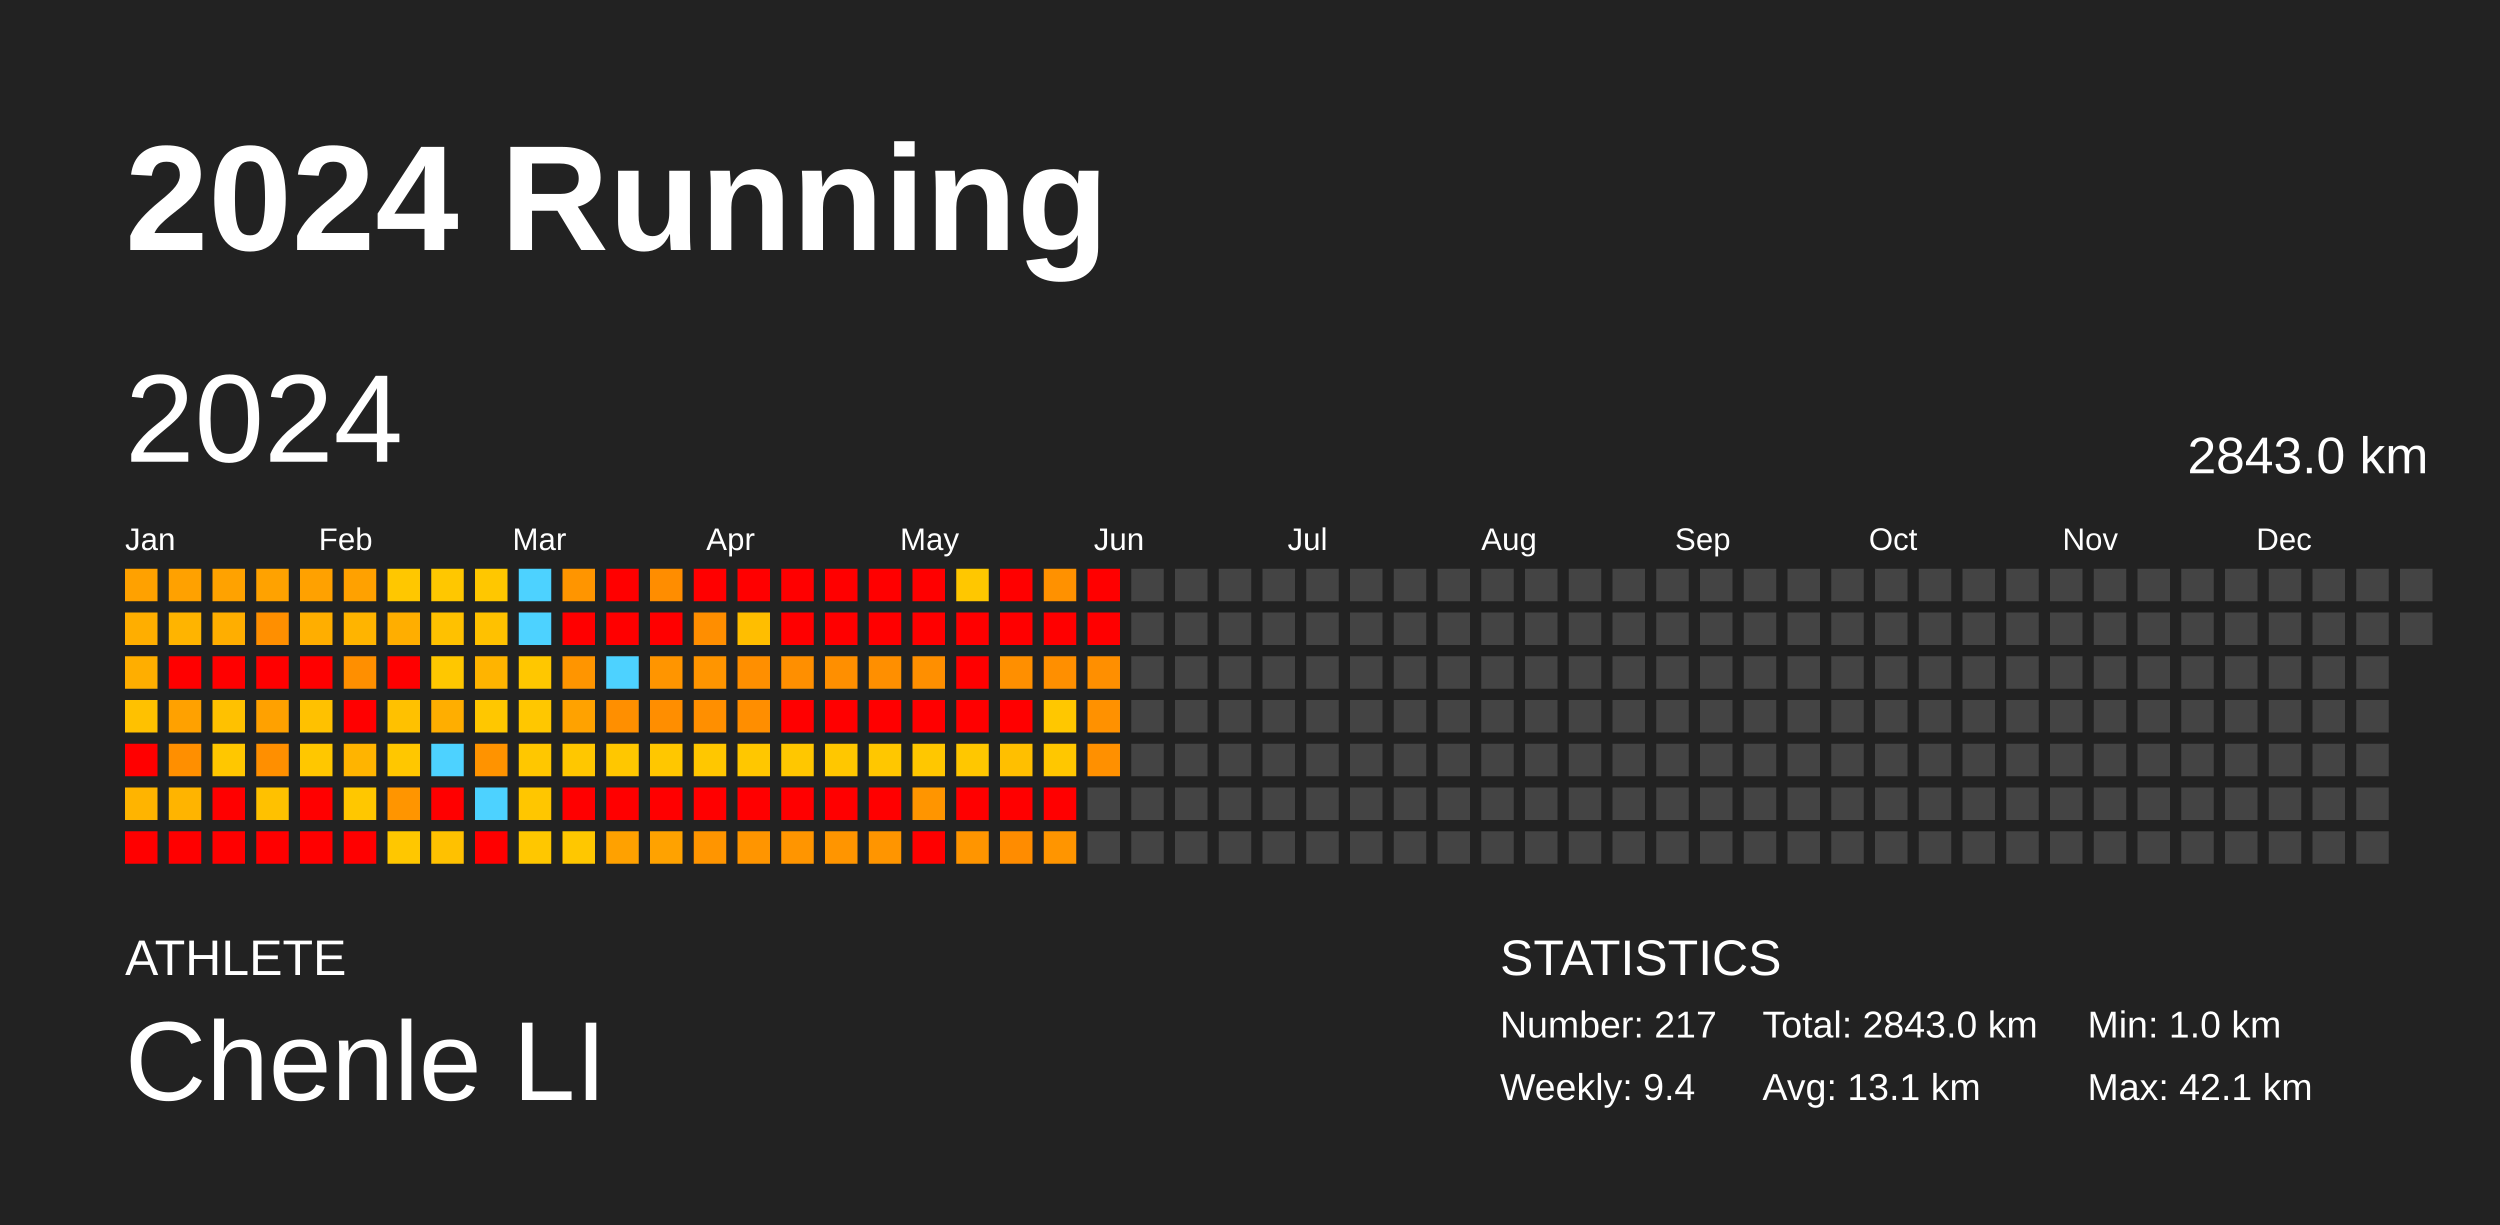
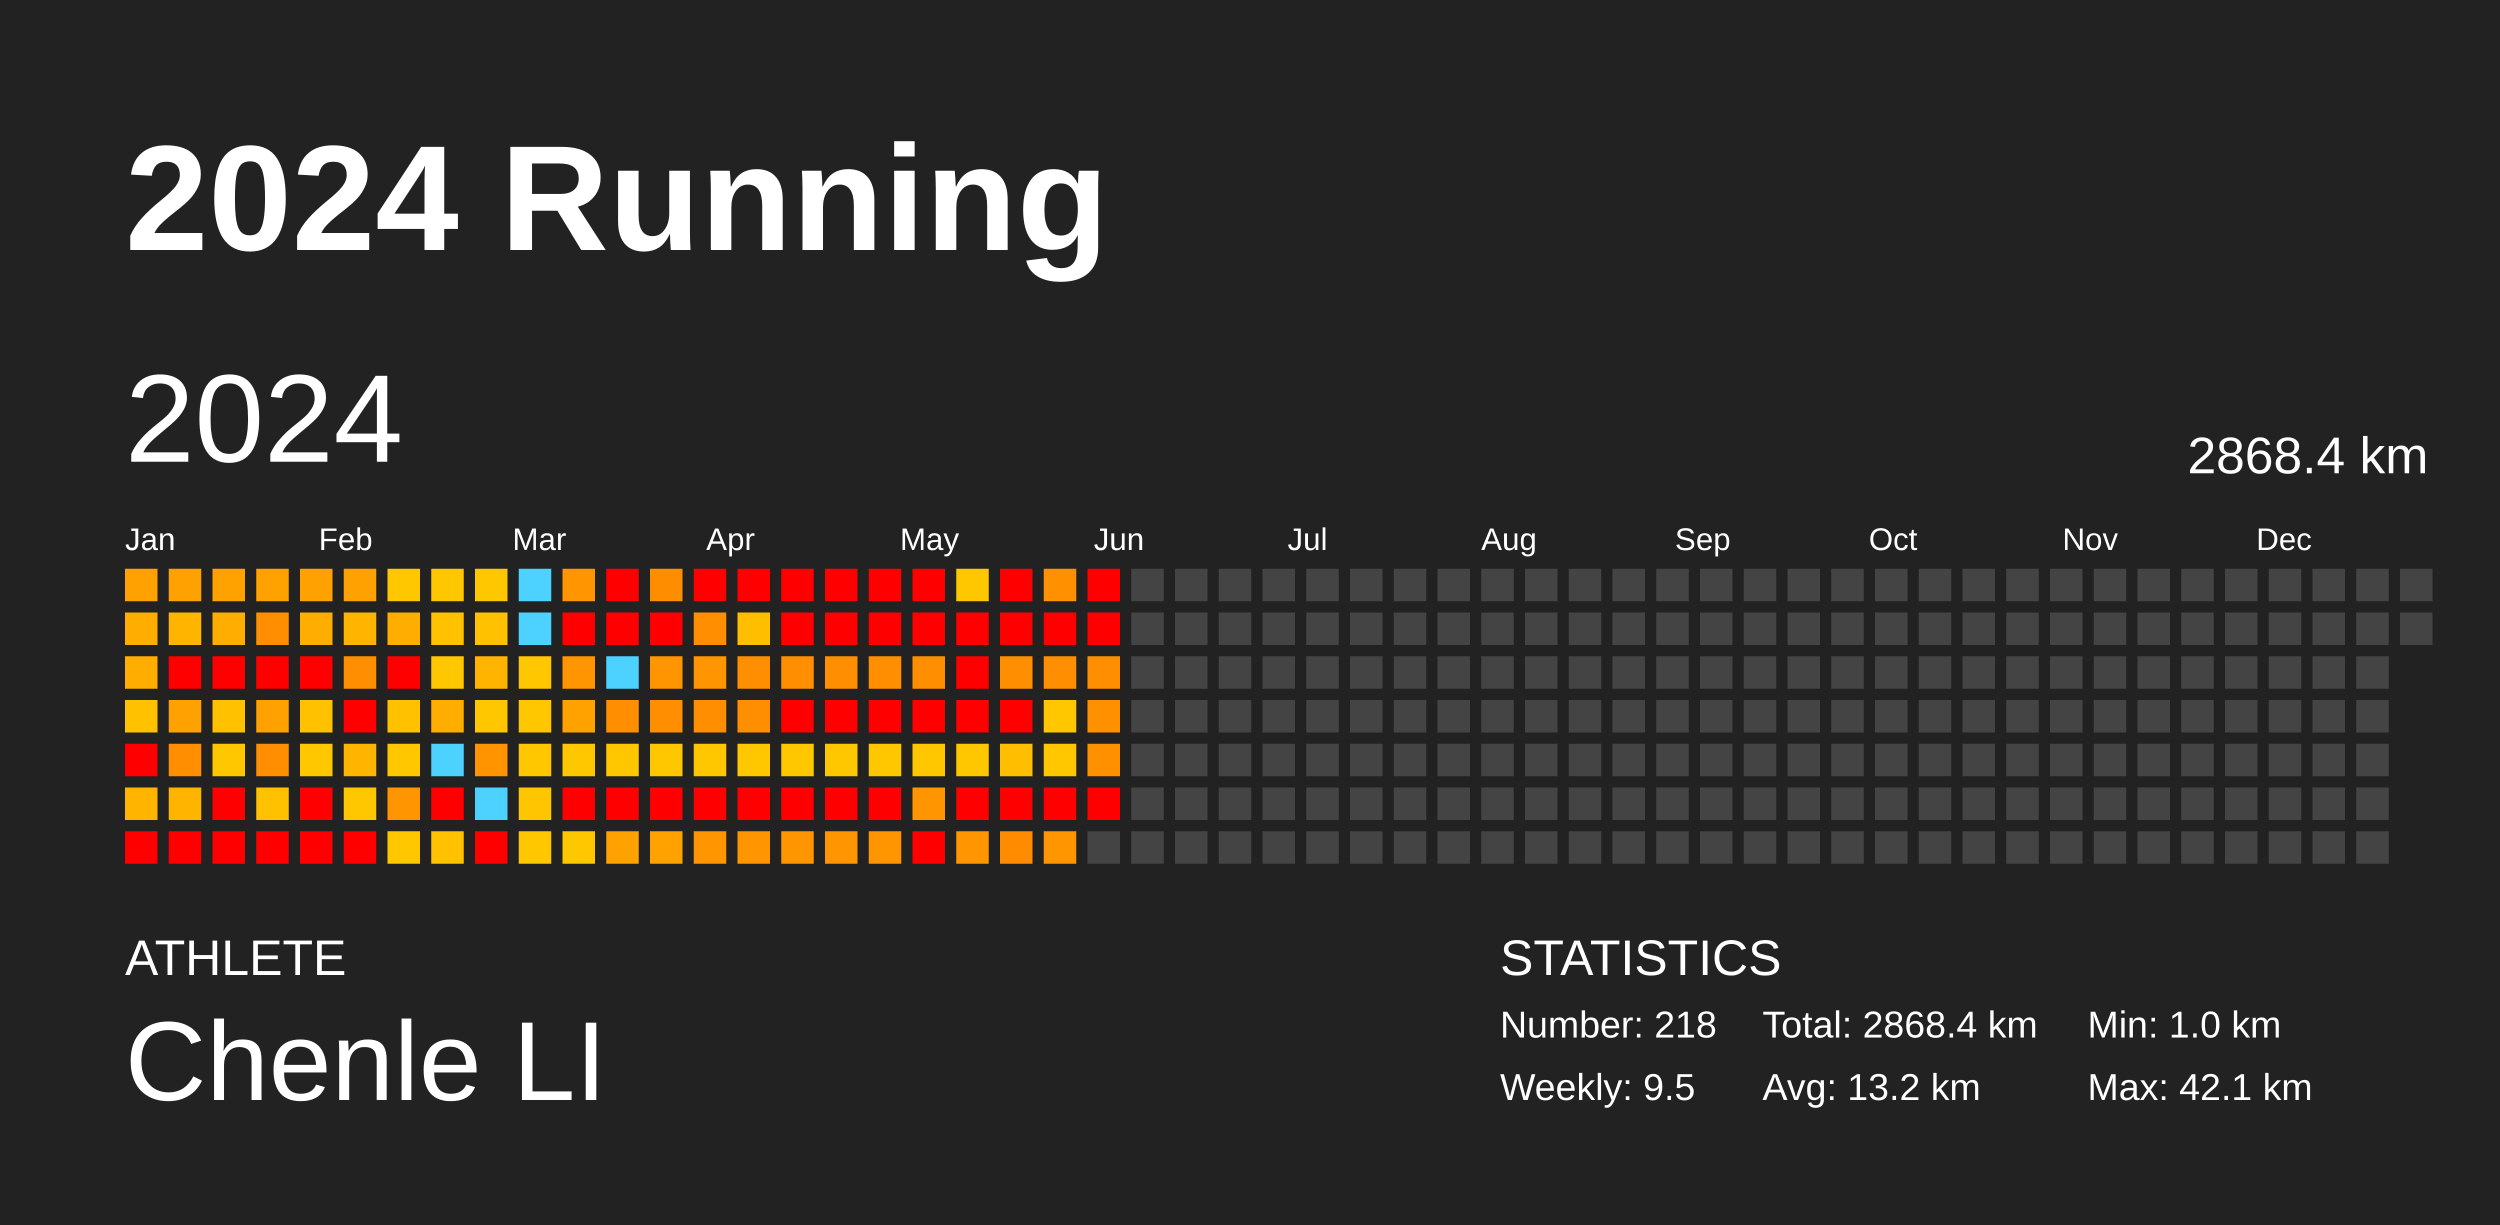
<svg xmlns="http://www.w3.org/2000/svg" baseProfile="full" height="98mm" version="1.1" viewBox="0,0,200,98" width="200mm">
  <defs />
  <rect fill="#222222" height="98" width="200" x="0" y="0" />
  <text fill="#FFFFFF" style="font-size:12px; font-family:Arial; font-weight:bold;" x="10" y="20">2024 Running</text>
  <text fill="#FFFFFF" style="font-size:4px; font-family:Arial" x="10" y="78">ATHLETE</text>
  <text fill="#FFFFFF" style="font-size:9px; font-family:Arial" x="10" y="88">Chenle LI</text>
  <text fill="#FFFFFF" style="font-size:4px; font-family:Arial" x="120" y="78">STATISTICS</text>
-   <text fill="#FFFFFF" style="font-size:3px; font-family:Arial" x="120" y="83">Number: 217</text>
-   <text fill="#FFFFFF" style="font-size:3px; font-family:Arial" x="120" y="88">Weekly: 9.4</text>
-   <text fill="#FFFFFF" style="font-size:3px; font-family:Arial" x="141" y="83">Total: 2843.0 km</text>
-   <text fill="#FFFFFF" style="font-size:3px; font-family:Arial" x="141" y="88">Avg: 13.1 km</text>
+   <text fill="#FFFFFF" style="font-size:3px; font-family:Arial" x="120" y="83">Number: 218</text>
+   <text fill="#FFFFFF" style="font-size:3px; font-family:Arial" x="120" y="88">Weekly: 9.5</text>
+   <text fill="#FFFFFF" style="font-size:3px; font-family:Arial" x="141" y="83">Total: 2868.4 km</text>
+   <text fill="#FFFFFF" style="font-size:3px; font-family:Arial" x="141" y="88">Avg: 13.2 km</text>
  <text fill="#FFFFFF" style="font-size:3px; font-family:Arial" x="167" y="83">Min: 1.0 km</text>
  <text fill="#FFFFFF" style="font-size:3px; font-family:Arial" x="167" y="88">Max: 42.1 km</text>
  <text dominant-baseline="hanging" fill="#FFFFFF" style="font-size:10.0px; font-family:Arial;" x="10" y="30">2024</text>
-   <text dominant-baseline="hanging" fill="#FFFFFF" style="font-size:4.125px; font-family:Arial;" x="175" y="35">2843.0 km</text>
+   <text dominant-baseline="hanging" fill="#FFFFFF" style="font-size:4.125px; font-family:Arial;" x="175" y="35">2868.4 km</text>
  <text fill="#FFFFFF" style="font-size:2.5px; font-family:Arial" x="10.0" y="44">Jan</text>
  <text fill="#FFFFFF" style="font-size:2.5px; font-family:Arial" x="25.5" y="44">Feb</text>
  <text fill="#FFFFFF" style="font-size:2.5px; font-family:Arial" x="41.0" y="44">Mar</text>
  <text fill="#FFFFFF" style="font-size:2.5px; font-family:Arial" x="56.5" y="44">Apr</text>
  <text fill="#FFFFFF" style="font-size:2.5px; font-family:Arial" x="72.0" y="44">May</text>
  <text fill="#FFFFFF" style="font-size:2.5px; font-family:Arial" x="87.5" y="44">Jun</text>
  <text fill="#FFFFFF" style="font-size:2.5px; font-family:Arial" x="103.0" y="44">Jul</text>
  <text fill="#FFFFFF" style="font-size:2.5px; font-family:Arial" x="118.5" y="44">Aug</text>
  <text fill="#FFFFFF" style="font-size:2.5px; font-family:Arial" x="134.0" y="44">Sep</text>
  <text fill="#FFFFFF" style="font-size:2.5px; font-family:Arial" x="149.5" y="44">Oct</text>
  <text fill="#FFFFFF" style="font-size:2.5px; font-family:Arial" x="165.0" y="44">Nov</text>
  <text fill="#FFFFFF" style="font-size:2.5px; font-family:Arial" x="180.5" y="44">Dec</text>
  <rect fill="#ffa100" height="2.6" width="2.6" x="10.0" y="45.5" />
  <rect fill="#ffae00" height="2.6" width="2.6" x="10.0" y="49.0" />
  <rect fill="#ffae00" height="2.6" width="2.6" x="10.0" y="52.5" />
  <rect fill="#ffc100" height="2.6" width="2.6" x="10.0" y="56.0" />
  <rect fill="red" height="2.6" width="2.6" x="10.0" y="59.5" />
  <rect fill="#ffb400" height="2.6" width="2.6" x="10.0" y="63.0" />
  <rect fill="red" height="2.6" width="2.6" x="10.0" y="66.5" />
  <rect fill="#ffa100" height="2.6" width="2.6" x="13.5" y="45.5" />
  <rect fill="#ffb400" height="2.6" width="2.6" x="13.5" y="49.0" />
  <rect fill="red" height="2.6" width="2.6" x="13.5" y="52.5" />
  <rect fill="#ffa100" height="2.6" width="2.6" x="13.5" y="56.0" />
  <rect fill="#ff8f00" height="2.6" width="2.6" x="13.5" y="59.5" />
  <rect fill="#ffb400" height="2.6" width="2.6" x="13.5" y="63.0" />
  <rect fill="red" height="2.6" width="2.6" x="13.5" y="66.5" />
  <rect fill="#ffa200" height="2.6" width="2.6" x="17.0" y="45.5" />
  <rect fill="#ffae00" height="2.6" width="2.6" x="17.0" y="49.0" />
  <rect fill="red" height="2.6" width="2.6" x="17.0" y="52.5" />
  <rect fill="#ffc100" height="2.6" width="2.6" x="17.0" y="56.0" />
  <rect fill="#ffc700" height="2.6" width="2.6" x="17.0" y="59.5" />
  <rect fill="red" height="2.6" width="2.6" x="17.0" y="63.0" />
  <rect fill="red" height="2.6" width="2.6" x="17.0" y="66.5" />
  <rect fill="#ffa200" height="2.6" width="2.6" x="20.5" y="45.5" />
  <rect fill="#ff8f00" height="2.6" width="2.6" x="20.5" y="49.0" />
  <rect fill="red" height="2.6" width="2.6" x="20.5" y="52.5" />
  <rect fill="#ffa100" height="2.6" width="2.6" x="20.5" y="56.0" />
  <rect fill="#ff8f00" height="2.6" width="2.6" x="20.5" y="59.5" />
  <rect fill="#ffc100" height="2.6" width="2.6" x="20.5" y="63.0" />
  <rect fill="red" height="2.6" width="2.6" x="20.5" y="66.5" />
  <rect fill="#ffa100" height="2.6" width="2.6" x="24.0" y="45.5" />
  <rect fill="#ffae00" height="2.6" width="2.6" x="24.0" y="49.0" />
  <rect fill="red" height="2.6" width="2.6" x="24.0" y="52.5" />
  <rect fill="#ffc100" height="2.6" width="2.6" x="24.0" y="56.0" />
  <rect fill="#ffc700" height="2.6" width="2.6" x="24.0" y="59.5" />
  <rect fill="red" height="2.6" width="2.6" x="24.0" y="63.0" />
  <rect fill="red" height="2.6" width="2.6" x="24.0" y="66.5" />
  <rect fill="#ffa100" height="2.6" width="2.6" x="27.5" y="45.5" />
  <rect fill="#ffb400" height="2.6" width="2.6" x="27.5" y="49.0" />
  <rect fill="#ff8f00" height="2.6" width="2.6" x="27.5" y="52.5" />
  <rect fill="red" height="2.6" width="2.6" x="27.5" y="56.0" />
  <rect fill="#ffb400" height="2.6" width="2.6" x="27.5" y="59.5" />
  <rect fill="#ffc700" height="2.6" width="2.6" x="27.5" y="63.0" />
  <rect fill="red" height="2.6" width="2.6" x="27.5" y="66.5" />
  <rect fill="#ffc700" height="2.6" width="2.6" x="31.0" y="45.5" />
  <rect fill="#ffae00" height="2.6" width="2.6" x="31.0" y="49.0" />
  <rect fill="red" height="2.6" width="2.6" x="31.0" y="52.5" />
  <rect fill="#ffc100" height="2.6" width="2.6" x="31.0" y="56.0" />
  <rect fill="#ffc700" height="2.6" width="2.6" x="31.0" y="59.5" />
  <rect fill="#ff9500" height="2.6" width="2.6" x="31.0" y="63.0" />
  <rect fill="#ffc700" height="2.6" width="2.6" x="31.0" y="66.5" />
  <rect fill="#ffc700" height="2.6" width="2.6" x="34.5" y="45.5" />
  <rect fill="#ffc100" height="2.6" width="2.6" x="34.5" y="49.0" />
  <rect fill="#ffc700" height="2.6" width="2.6" x="34.5" y="52.5" />
  <rect fill="#ffae00" height="2.6" width="2.6" x="34.5" y="56.0" />
  <rect fill="#4dd2ff" height="2.6" width="2.6" x="34.5" y="59.5" />
  <rect fill="red" height="2.6" width="2.6" x="34.5" y="63.0" />
  <rect fill="#ffc100" height="2.6" width="2.6" x="34.5" y="66.5" />
  <rect fill="#ffc700" height="2.6" width="2.6" x="38.0" y="45.5" />
  <rect fill="#ffc100" height="2.6" width="2.6" x="38.0" y="49.0" />
  <rect fill="#ffb400" height="2.6" width="2.6" x="38.0" y="52.5" />
  <rect fill="#ffc700" height="2.6" width="2.6" x="38.0" y="56.0" />
  <rect fill="#ff9300" height="2.6" width="2.6" x="38.0" y="59.5" />
  <rect fill="#4dd2ff" height="2.6" width="2.6" x="38.0" y="63.0" />
  <rect fill="red" height="2.6" width="2.6" x="38.0" y="66.5" />
  <rect fill="#4dd2ff" height="2.6" width="2.6" x="41.5" y="45.5" />
  <rect fill="#4dd2ff" height="2.6" width="2.6" x="41.5" y="49.0" />
  <rect fill="#ffc700" height="2.6" width="2.6" x="41.5" y="52.5" />
  <rect fill="#ffc700" height="2.6" width="2.6" x="41.5" y="56.0" />
  <rect fill="#ffc700" height="2.6" width="2.6" x="41.5" y="59.5" />
  <rect fill="#ffc600" height="2.6" width="2.6" x="41.5" y="63.0" />
  <rect fill="#ffc700" height="2.6" width="2.6" x="41.5" y="66.5" />
  <rect fill="#ff9500" height="2.6" width="2.6" x="45.0" y="45.5" />
  <rect fill="red" height="2.6" width="2.6" x="45.0" y="49.0" />
  <rect fill="#ff9500" height="2.6" width="2.6" x="45.0" y="52.5" />
  <rect fill="#ffa200" height="2.6" width="2.6" x="45.0" y="56.0" />
  <rect fill="#ffc700" height="2.6" width="2.6" x="45.0" y="59.5" />
  <rect fill="red" height="2.6" width="2.6" x="45.0" y="63.0" />
  <rect fill="#ffc700" height="2.6" width="2.6" x="45.0" y="66.5" />
  <rect fill="red" height="2.6" width="2.6" x="48.5" y="45.5" />
  <rect fill="red" height="2.6" width="2.6" x="48.5" y="49.0" />
  <rect fill="#4dd2ff" height="2.6" width="2.6" x="48.5" y="52.5" />
  <rect fill="#ff8f00" height="2.6" width="2.6" x="48.5" y="56.0" />
  <rect fill="#ffc700" height="2.6" width="2.6" x="48.5" y="59.5" />
  <rect fill="red" height="2.6" width="2.6" x="48.5" y="63.0" />
  <rect fill="#ffa100" height="2.6" width="2.6" x="48.5" y="66.5" />
  <rect fill="#ff8d00" height="2.6" width="2.6" x="52.0" y="45.5" />
  <rect fill="red" height="2.6" width="2.6" x="52.0" y="49.0" />
  <rect fill="#ff9500" height="2.6" width="2.6" x="52.0" y="52.5" />
  <rect fill="#ff8e00" height="2.6" width="2.6" x="52.0" y="56.0" />
  <rect fill="#ffc700" height="2.6" width="2.6" x="52.0" y="59.5" />
  <rect fill="red" height="2.6" width="2.6" x="52.0" y="63.0" />
  <rect fill="#ffa200" height="2.6" width="2.6" x="52.0" y="66.5" />
  <rect fill="red" height="2.6" width="2.6" x="55.5" y="45.5" />
  <rect fill="#ff8e00" height="2.6" width="2.6" x="55.5" y="49.0" />
  <rect fill="#ff9500" height="2.6" width="2.6" x="55.5" y="52.5" />
  <rect fill="#ff8f00" height="2.6" width="2.6" x="55.5" y="56.0" />
  <rect fill="#ffc700" height="2.6" width="2.6" x="55.5" y="59.5" />
  <rect fill="red" height="2.6" width="2.6" x="55.5" y="63.0" />
  <rect fill="#ff9500" height="2.6" width="2.6" x="55.5" y="66.5" />
  <rect fill="red" height="2.6" width="2.6" x="59.0" y="45.5" />
  <rect fill="#ffbe00" height="2.6" width="2.6" x="59.0" y="49.0" />
  <rect fill="#ff8f00" height="2.6" width="2.6" x="59.0" y="52.5" />
  <rect fill="#ff8e00" height="2.6" width="2.6" x="59.0" y="56.0" />
  <rect fill="#ffc700" height="2.6" width="2.6" x="59.0" y="59.5" />
  <rect fill="red" height="2.6" width="2.6" x="59.0" y="63.0" />
  <rect fill="#ff9500" height="2.6" width="2.6" x="59.0" y="66.5" />
  <rect fill="red" height="2.6" width="2.6" x="62.5" y="45.5" />
  <rect fill="red" height="2.6" width="2.6" x="62.5" y="49.0" />
  <rect fill="#ff8f00" height="2.6" width="2.6" x="62.5" y="52.5" />
  <rect fill="red" height="2.6" width="2.6" x="62.5" y="56.0" />
  <rect fill="#ffc700" height="2.6" width="2.6" x="62.5" y="59.5" />
  <rect fill="red" height="2.6" width="2.6" x="62.5" y="63.0" />
  <rect fill="#ff9500" height="2.6" width="2.6" x="62.5" y="66.5" />
  <rect fill="red" height="2.6" width="2.6" x="66.0" y="45.5" />
  <rect fill="red" height="2.6" width="2.6" x="66.0" y="49.0" />
  <rect fill="#ff8f00" height="2.6" width="2.6" x="66.0" y="52.5" />
  <rect fill="red" height="2.6" width="2.6" x="66.0" y="56.0" />
  <rect fill="#ffc700" height="2.6" width="2.6" x="66.0" y="59.5" />
  <rect fill="red" height="2.6" width="2.6" x="66.0" y="63.0" />
  <rect fill="#ff9500" height="2.6" width="2.6" x="66.0" y="66.5" />
  <rect fill="red" height="2.6" width="2.6" x="69.5" y="45.5" />
  <rect fill="red" height="2.6" width="2.6" x="69.5" y="49.0" />
  <rect fill="#ff8f00" height="2.6" width="2.6" x="69.5" y="52.5" />
  <rect fill="red" height="2.6" width="2.6" x="69.5" y="56.0" />
  <rect fill="#ffc700" height="2.6" width="2.6" x="69.5" y="59.5" />
  <rect fill="red" height="2.6" width="2.6" x="69.5" y="63.0" />
  <rect fill="#ff9500" height="2.6" width="2.6" x="69.5" y="66.5" />
  <rect fill="red" height="2.6" width="2.6" x="73.0" y="45.5" />
  <rect fill="red" height="2.6" width="2.6" x="73.0" y="49.0" />
  <rect fill="#ff8f00" height="2.6" width="2.6" x="73.0" y="52.5" />
  <rect fill="red" height="2.6" width="2.6" x="73.0" y="56.0" />
  <rect fill="#ffc700" height="2.6" width="2.6" x="73.0" y="59.5" />
  <rect fill="#ff9500" height="2.6" width="2.6" x="73.0" y="63.0" />
  <rect fill="red" height="2.6" width="2.6" x="73.0" y="66.5" />
  <rect fill="#ffc700" height="2.6" width="2.6" x="76.5" y="45.5" />
  <rect fill="red" height="2.6" width="2.6" x="76.5" y="49.0" />
  <rect fill="red" height="2.6" width="2.6" x="76.5" y="52.5" />
  <rect fill="red" height="2.6" width="2.6" x="76.5" y="56.0" />
  <rect fill="#ffc700" height="2.6" width="2.6" x="76.5" y="59.5" />
  <rect fill="red" height="2.6" width="2.6" x="76.5" y="63.0" />
  <rect fill="#ff9500" height="2.6" width="2.6" x="76.5" y="66.5" />
  <rect fill="red" height="2.6" width="2.6" x="80.0" y="45.5" />
  <rect fill="red" height="2.6" width="2.6" x="80.0" y="49.0" />
  <rect fill="#ff8f00" height="2.6" width="2.6" x="80.0" y="52.5" />
  <rect fill="red" height="2.6" width="2.6" x="80.0" y="56.0" />
  <rect fill="#ffbf00" height="2.6" width="2.6" x="80.0" y="59.5" />
  <rect fill="red" height="2.6" width="2.6" x="80.0" y="63.0" />
  <rect fill="#ff8c00" height="2.6" width="2.6" x="80.0" y="66.5" />
  <rect fill="#ff9100" height="2.6" width="2.6" x="83.5" y="45.5" />
  <rect fill="red" height="2.6" width="2.6" x="83.5" y="49.0" />
  <rect fill="#ff8f00" height="2.6" width="2.6" x="83.5" y="52.5" />
  <rect fill="#ffc700" height="2.6" width="2.6" x="83.5" y="56.0" />
  <rect fill="#ffc700" height="2.6" width="2.6" x="83.5" y="59.5" />
  <rect fill="red" height="2.6" width="2.6" x="83.5" y="63.0" />
  <rect fill="#ff9500" height="2.6" width="2.6" x="83.5" y="66.5" />
  <rect fill="red" height="2.6" width="2.6" x="87.0" y="45.5" />
  <rect fill="red" height="2.6" width="2.6" x="87.0" y="49.0" />
  <rect fill="#ff8f00" height="2.6" width="2.6" x="87.0" y="52.5" />
  <rect fill="#ff9100" height="2.6" width="2.6" x="87.0" y="56.0" />
  <rect fill="#ff9000" height="2.6" width="2.6" x="87.0" y="59.5" />
-   <rect fill="#444444" height="2.6" width="2.6" x="87.0" y="63.0" />
+   <rect fill="red" height="2.6" width="2.6" x="87.0" y="63.0" />
  <rect fill="#444444" height="2.6" width="2.6" x="87.0" y="66.5" />
  <rect fill="#444444" height="2.6" width="2.6" x="90.5" y="45.5" />
  <rect fill="#444444" height="2.6" width="2.6" x="90.5" y="49.0" />
  <rect fill="#444444" height="2.6" width="2.6" x="90.5" y="52.5" />
  <rect fill="#444444" height="2.6" width="2.6" x="90.5" y="56.0" />
  <rect fill="#444444" height="2.6" width="2.6" x="90.5" y="59.5" />
  <rect fill="#444444" height="2.6" width="2.6" x="90.5" y="63.0" />
  <rect fill="#444444" height="2.6" width="2.6" x="90.5" y="66.5" />
  <rect fill="#444444" height="2.6" width="2.6" x="94.0" y="45.5" />
  <rect fill="#444444" height="2.6" width="2.6" x="94.0" y="49.0" />
  <rect fill="#444444" height="2.6" width="2.6" x="94.0" y="52.5" />
  <rect fill="#444444" height="2.6" width="2.6" x="94.0" y="56.0" />
  <rect fill="#444444" height="2.6" width="2.6" x="94.0" y="59.5" />
  <rect fill="#444444" height="2.6" width="2.6" x="94.0" y="63.0" />
  <rect fill="#444444" height="2.6" width="2.6" x="94.0" y="66.5" />
  <rect fill="#444444" height="2.6" width="2.6" x="97.5" y="45.5" />
  <rect fill="#444444" height="2.6" width="2.6" x="97.5" y="49.0" />
  <rect fill="#444444" height="2.6" width="2.6" x="97.5" y="52.5" />
  <rect fill="#444444" height="2.6" width="2.6" x="97.5" y="56.0" />
  <rect fill="#444444" height="2.6" width="2.6" x="97.5" y="59.5" />
  <rect fill="#444444" height="2.6" width="2.6" x="97.5" y="63.0" />
  <rect fill="#444444" height="2.6" width="2.6" x="97.5" y="66.5" />
  <rect fill="#444444" height="2.6" width="2.6" x="101.0" y="45.5" />
  <rect fill="#444444" height="2.6" width="2.6" x="101.0" y="49.0" />
  <rect fill="#444444" height="2.6" width="2.6" x="101.0" y="52.5" />
  <rect fill="#444444" height="2.6" width="2.6" x="101.0" y="56.0" />
  <rect fill="#444444" height="2.6" width="2.6" x="101.0" y="59.5" />
  <rect fill="#444444" height="2.6" width="2.6" x="101.0" y="63.0" />
  <rect fill="#444444" height="2.6" width="2.6" x="101.0" y="66.5" />
  <rect fill="#444444" height="2.6" width="2.6" x="104.5" y="45.5" />
  <rect fill="#444444" height="2.6" width="2.6" x="104.5" y="49.0" />
  <rect fill="#444444" height="2.6" width="2.6" x="104.5" y="52.5" />
  <rect fill="#444444" height="2.6" width="2.6" x="104.5" y="56.0" />
  <rect fill="#444444" height="2.6" width="2.6" x="104.5" y="59.5" />
  <rect fill="#444444" height="2.6" width="2.6" x="104.5" y="63.0" />
  <rect fill="#444444" height="2.6" width="2.6" x="104.5" y="66.5" />
  <rect fill="#444444" height="2.6" width="2.6" x="108.0" y="45.5" />
  <rect fill="#444444" height="2.6" width="2.6" x="108.0" y="49.0" />
  <rect fill="#444444" height="2.6" width="2.6" x="108.0" y="52.5" />
  <rect fill="#444444" height="2.6" width="2.6" x="108.0" y="56.0" />
  <rect fill="#444444" height="2.6" width="2.6" x="108.0" y="59.5" />
  <rect fill="#444444" height="2.6" width="2.6" x="108.0" y="63.0" />
  <rect fill="#444444" height="2.6" width="2.6" x="108.0" y="66.5" />
  <rect fill="#444444" height="2.6" width="2.6" x="111.5" y="45.5" />
  <rect fill="#444444" height="2.6" width="2.6" x="111.5" y="49.0" />
  <rect fill="#444444" height="2.6" width="2.6" x="111.5" y="52.5" />
  <rect fill="#444444" height="2.6" width="2.6" x="111.5" y="56.0" />
  <rect fill="#444444" height="2.6" width="2.6" x="111.5" y="59.5" />
  <rect fill="#444444" height="2.6" width="2.6" x="111.5" y="63.0" />
  <rect fill="#444444" height="2.6" width="2.6" x="111.5" y="66.5" />
  <rect fill="#444444" height="2.6" width="2.6" x="115.0" y="45.5" />
  <rect fill="#444444" height="2.6" width="2.6" x="115.0" y="49.0" />
  <rect fill="#444444" height="2.6" width="2.6" x="115.0" y="52.5" />
  <rect fill="#444444" height="2.6" width="2.6" x="115.0" y="56.0" />
  <rect fill="#444444" height="2.6" width="2.6" x="115.0" y="59.5" />
  <rect fill="#444444" height="2.6" width="2.6" x="115.0" y="63.0" />
  <rect fill="#444444" height="2.6" width="2.6" x="115.0" y="66.5" />
  <rect fill="#444444" height="2.6" width="2.6" x="118.5" y="45.5" />
  <rect fill="#444444" height="2.6" width="2.6" x="118.5" y="49.0" />
  <rect fill="#444444" height="2.6" width="2.6" x="118.5" y="52.5" />
  <rect fill="#444444" height="2.6" width="2.6" x="118.5" y="56.0" />
  <rect fill="#444444" height="2.6" width="2.6" x="118.5" y="59.5" />
  <rect fill="#444444" height="2.6" width="2.6" x="118.5" y="63.0" />
  <rect fill="#444444" height="2.6" width="2.6" x="118.5" y="66.5" />
  <rect fill="#444444" height="2.6" width="2.6" x="122.0" y="45.5" />
  <rect fill="#444444" height="2.6" width="2.6" x="122.0" y="49.0" />
  <rect fill="#444444" height="2.6" width="2.6" x="122.0" y="52.5" />
  <rect fill="#444444" height="2.6" width="2.6" x="122.0" y="56.0" />
  <rect fill="#444444" height="2.6" width="2.6" x="122.0" y="59.5" />
  <rect fill="#444444" height="2.6" width="2.6" x="122.0" y="63.0" />
  <rect fill="#444444" height="2.6" width="2.6" x="122.0" y="66.5" />
  <rect fill="#444444" height="2.6" width="2.6" x="125.5" y="45.5" />
  <rect fill="#444444" height="2.6" width="2.6" x="125.5" y="49.0" />
  <rect fill="#444444" height="2.6" width="2.6" x="125.5" y="52.5" />
  <rect fill="#444444" height="2.6" width="2.6" x="125.5" y="56.0" />
  <rect fill="#444444" height="2.6" width="2.6" x="125.5" y="59.5" />
  <rect fill="#444444" height="2.6" width="2.6" x="125.5" y="63.0" />
  <rect fill="#444444" height="2.6" width="2.6" x="125.5" y="66.5" />
  <rect fill="#444444" height="2.6" width="2.6" x="129.0" y="45.5" />
  <rect fill="#444444" height="2.6" width="2.6" x="129.0" y="49.0" />
  <rect fill="#444444" height="2.6" width="2.6" x="129.0" y="52.5" />
  <rect fill="#444444" height="2.6" width="2.6" x="129.0" y="56.0" />
  <rect fill="#444444" height="2.6" width="2.6" x="129.0" y="59.5" />
  <rect fill="#444444" height="2.6" width="2.6" x="129.0" y="63.0" />
  <rect fill="#444444" height="2.6" width="2.6" x="129.0" y="66.5" />
  <rect fill="#444444" height="2.6" width="2.6" x="132.5" y="45.5" />
  <rect fill="#444444" height="2.6" width="2.6" x="132.5" y="49.0" />
  <rect fill="#444444" height="2.6" width="2.6" x="132.5" y="52.5" />
  <rect fill="#444444" height="2.6" width="2.6" x="132.5" y="56.0" />
  <rect fill="#444444" height="2.6" width="2.6" x="132.5" y="59.5" />
  <rect fill="#444444" height="2.6" width="2.6" x="132.5" y="63.0" />
  <rect fill="#444444" height="2.6" width="2.6" x="132.5" y="66.5" />
  <rect fill="#444444" height="2.6" width="2.6" x="136.0" y="45.5" />
  <rect fill="#444444" height="2.6" width="2.6" x="136.0" y="49.0" />
  <rect fill="#444444" height="2.6" width="2.6" x="136.0" y="52.5" />
  <rect fill="#444444" height="2.6" width="2.6" x="136.0" y="56.0" />
  <rect fill="#444444" height="2.6" width="2.6" x="136.0" y="59.5" />
  <rect fill="#444444" height="2.6" width="2.6" x="136.0" y="63.0" />
  <rect fill="#444444" height="2.6" width="2.6" x="136.0" y="66.5" />
  <rect fill="#444444" height="2.6" width="2.6" x="139.5" y="45.5" />
  <rect fill="#444444" height="2.6" width="2.6" x="139.5" y="49.0" />
  <rect fill="#444444" height="2.6" width="2.6" x="139.5" y="52.5" />
  <rect fill="#444444" height="2.6" width="2.6" x="139.5" y="56.0" />
  <rect fill="#444444" height="2.6" width="2.6" x="139.5" y="59.5" />
  <rect fill="#444444" height="2.6" width="2.6" x="139.5" y="63.0" />
  <rect fill="#444444" height="2.6" width="2.6" x="139.5" y="66.5" />
  <rect fill="#444444" height="2.6" width="2.6" x="143.0" y="45.5" />
  <rect fill="#444444" height="2.6" width="2.6" x="143.0" y="49.0" />
  <rect fill="#444444" height="2.6" width="2.6" x="143.0" y="52.5" />
  <rect fill="#444444" height="2.6" width="2.6" x="143.0" y="56.0" />
  <rect fill="#444444" height="2.6" width="2.6" x="143.0" y="59.5" />
  <rect fill="#444444" height="2.6" width="2.6" x="143.0" y="63.0" />
  <rect fill="#444444" height="2.6" width="2.6" x="143.0" y="66.5" />
  <rect fill="#444444" height="2.6" width="2.6" x="146.5" y="45.5" />
  <rect fill="#444444" height="2.6" width="2.6" x="146.5" y="49.0" />
  <rect fill="#444444" height="2.6" width="2.6" x="146.5" y="52.5" />
  <rect fill="#444444" height="2.6" width="2.6" x="146.5" y="56.0" />
  <rect fill="#444444" height="2.6" width="2.6" x="146.5" y="59.5" />
  <rect fill="#444444" height="2.6" width="2.6" x="146.5" y="63.0" />
  <rect fill="#444444" height="2.6" width="2.6" x="146.5" y="66.5" />
  <rect fill="#444444" height="2.6" width="2.6" x="150.0" y="45.5" />
  <rect fill="#444444" height="2.6" width="2.6" x="150.0" y="49.0" />
  <rect fill="#444444" height="2.6" width="2.6" x="150.0" y="52.5" />
  <rect fill="#444444" height="2.6" width="2.6" x="150.0" y="56.0" />
  <rect fill="#444444" height="2.6" width="2.6" x="150.0" y="59.5" />
  <rect fill="#444444" height="2.6" width="2.6" x="150.0" y="63.0" />
  <rect fill="#444444" height="2.6" width="2.6" x="150.0" y="66.5" />
  <rect fill="#444444" height="2.6" width="2.6" x="153.5" y="45.5" />
  <rect fill="#444444" height="2.6" width="2.6" x="153.5" y="49.0" />
  <rect fill="#444444" height="2.6" width="2.6" x="153.5" y="52.5" />
  <rect fill="#444444" height="2.6" width="2.6" x="153.5" y="56.0" />
  <rect fill="#444444" height="2.6" width="2.6" x="153.5" y="59.5" />
  <rect fill="#444444" height="2.6" width="2.6" x="153.5" y="63.0" />
  <rect fill="#444444" height="2.6" width="2.6" x="153.5" y="66.5" />
  <rect fill="#444444" height="2.6" width="2.6" x="157.0" y="45.5" />
  <rect fill="#444444" height="2.6" width="2.6" x="157.0" y="49.0" />
  <rect fill="#444444" height="2.6" width="2.6" x="157.0" y="52.5" />
  <rect fill="#444444" height="2.6" width="2.6" x="157.0" y="56.0" />
  <rect fill="#444444" height="2.6" width="2.6" x="157.0" y="59.5" />
  <rect fill="#444444" height="2.6" width="2.6" x="157.0" y="63.0" />
  <rect fill="#444444" height="2.6" width="2.6" x="157.0" y="66.5" />
  <rect fill="#444444" height="2.6" width="2.6" x="160.5" y="45.5" />
  <rect fill="#444444" height="2.6" width="2.6" x="160.5" y="49.0" />
  <rect fill="#444444" height="2.6" width="2.6" x="160.5" y="52.5" />
  <rect fill="#444444" height="2.6" width="2.6" x="160.5" y="56.0" />
  <rect fill="#444444" height="2.6" width="2.6" x="160.5" y="59.5" />
  <rect fill="#444444" height="2.6" width="2.6" x="160.5" y="63.0" />
  <rect fill="#444444" height="2.6" width="2.6" x="160.5" y="66.5" />
  <rect fill="#444444" height="2.6" width="2.6" x="164.0" y="45.5" />
  <rect fill="#444444" height="2.6" width="2.6" x="164.0" y="49.0" />
  <rect fill="#444444" height="2.6" width="2.6" x="164.0" y="52.5" />
  <rect fill="#444444" height="2.6" width="2.6" x="164.0" y="56.0" />
  <rect fill="#444444" height="2.6" width="2.6" x="164.0" y="59.5" />
  <rect fill="#444444" height="2.6" width="2.6" x="164.0" y="63.0" />
  <rect fill="#444444" height="2.6" width="2.6" x="164.0" y="66.5" />
  <rect fill="#444444" height="2.6" width="2.6" x="167.5" y="45.5" />
  <rect fill="#444444" height="2.6" width="2.6" x="167.5" y="49.0" />
  <rect fill="#444444" height="2.6" width="2.6" x="167.5" y="52.5" />
  <rect fill="#444444" height="2.6" width="2.6" x="167.5" y="56.0" />
  <rect fill="#444444" height="2.6" width="2.6" x="167.5" y="59.5" />
  <rect fill="#444444" height="2.6" width="2.6" x="167.5" y="63.0" />
  <rect fill="#444444" height="2.6" width="2.6" x="167.5" y="66.5" />
  <rect fill="#444444" height="2.6" width="2.6" x="171.0" y="45.5" />
  <rect fill="#444444" height="2.6" width="2.6" x="171.0" y="49.0" />
  <rect fill="#444444" height="2.6" width="2.6" x="171.0" y="52.5" />
  <rect fill="#444444" height="2.6" width="2.6" x="171.0" y="56.0" />
  <rect fill="#444444" height="2.6" width="2.6" x="171.0" y="59.5" />
  <rect fill="#444444" height="2.6" width="2.6" x="171.0" y="63.0" />
  <rect fill="#444444" height="2.6" width="2.6" x="171.0" y="66.5" />
  <rect fill="#444444" height="2.6" width="2.6" x="174.5" y="45.5" />
  <rect fill="#444444" height="2.6" width="2.6" x="174.5" y="49.0" />
  <rect fill="#444444" height="2.6" width="2.6" x="174.5" y="52.5" />
  <rect fill="#444444" height="2.6" width="2.6" x="174.5" y="56.0" />
  <rect fill="#444444" height="2.6" width="2.6" x="174.5" y="59.5" />
  <rect fill="#444444" height="2.6" width="2.6" x="174.5" y="63.0" />
  <rect fill="#444444" height="2.6" width="2.6" x="174.5" y="66.5" />
  <rect fill="#444444" height="2.6" width="2.6" x="178.0" y="45.5" />
  <rect fill="#444444" height="2.6" width="2.6" x="178.0" y="49.0" />
  <rect fill="#444444" height="2.6" width="2.6" x="178.0" y="52.5" />
  <rect fill="#444444" height="2.6" width="2.6" x="178.0" y="56.0" />
  <rect fill="#444444" height="2.6" width="2.6" x="178.0" y="59.5" />
  <rect fill="#444444" height="2.6" width="2.6" x="178.0" y="63.0" />
  <rect fill="#444444" height="2.6" width="2.6" x="178.0" y="66.5" />
  <rect fill="#444444" height="2.6" width="2.6" x="181.5" y="45.5" />
  <rect fill="#444444" height="2.6" width="2.6" x="181.5" y="49.0" />
  <rect fill="#444444" height="2.6" width="2.6" x="181.5" y="52.5" />
  <rect fill="#444444" height="2.6" width="2.6" x="181.5" y="56.0" />
  <rect fill="#444444" height="2.6" width="2.6" x="181.5" y="59.5" />
  <rect fill="#444444" height="2.6" width="2.6" x="181.5" y="63.0" />
  <rect fill="#444444" height="2.6" width="2.6" x="181.5" y="66.5" />
  <rect fill="#444444" height="2.6" width="2.6" x="185.0" y="45.5" />
  <rect fill="#444444" height="2.6" width="2.6" x="185.0" y="49.0" />
  <rect fill="#444444" height="2.6" width="2.6" x="185.0" y="52.5" />
  <rect fill="#444444" height="2.6" width="2.6" x="185.0" y="56.0" />
  <rect fill="#444444" height="2.6" width="2.6" x="185.0" y="59.5" />
  <rect fill="#444444" height="2.6" width="2.6" x="185.0" y="63.0" />
  <rect fill="#444444" height="2.6" width="2.6" x="185.0" y="66.5" />
  <rect fill="#444444" height="2.6" width="2.6" x="188.5" y="45.5" />
  <rect fill="#444444" height="2.6" width="2.6" x="188.5" y="49.0" />
  <rect fill="#444444" height="2.6" width="2.6" x="188.5" y="52.5" />
  <rect fill="#444444" height="2.6" width="2.6" x="188.5" y="56.0" />
  <rect fill="#444444" height="2.6" width="2.6" x="188.5" y="59.5" />
  <rect fill="#444444" height="2.6" width="2.6" x="188.5" y="63.0" />
  <rect fill="#444444" height="2.6" width="2.6" x="188.5" y="66.5" />
  <rect fill="#444444" height="2.6" width="2.6" x="192.0" y="45.5" />
  <rect fill="#444444" height="2.6" width="2.6" x="192.0" y="49.0" />
</svg>
